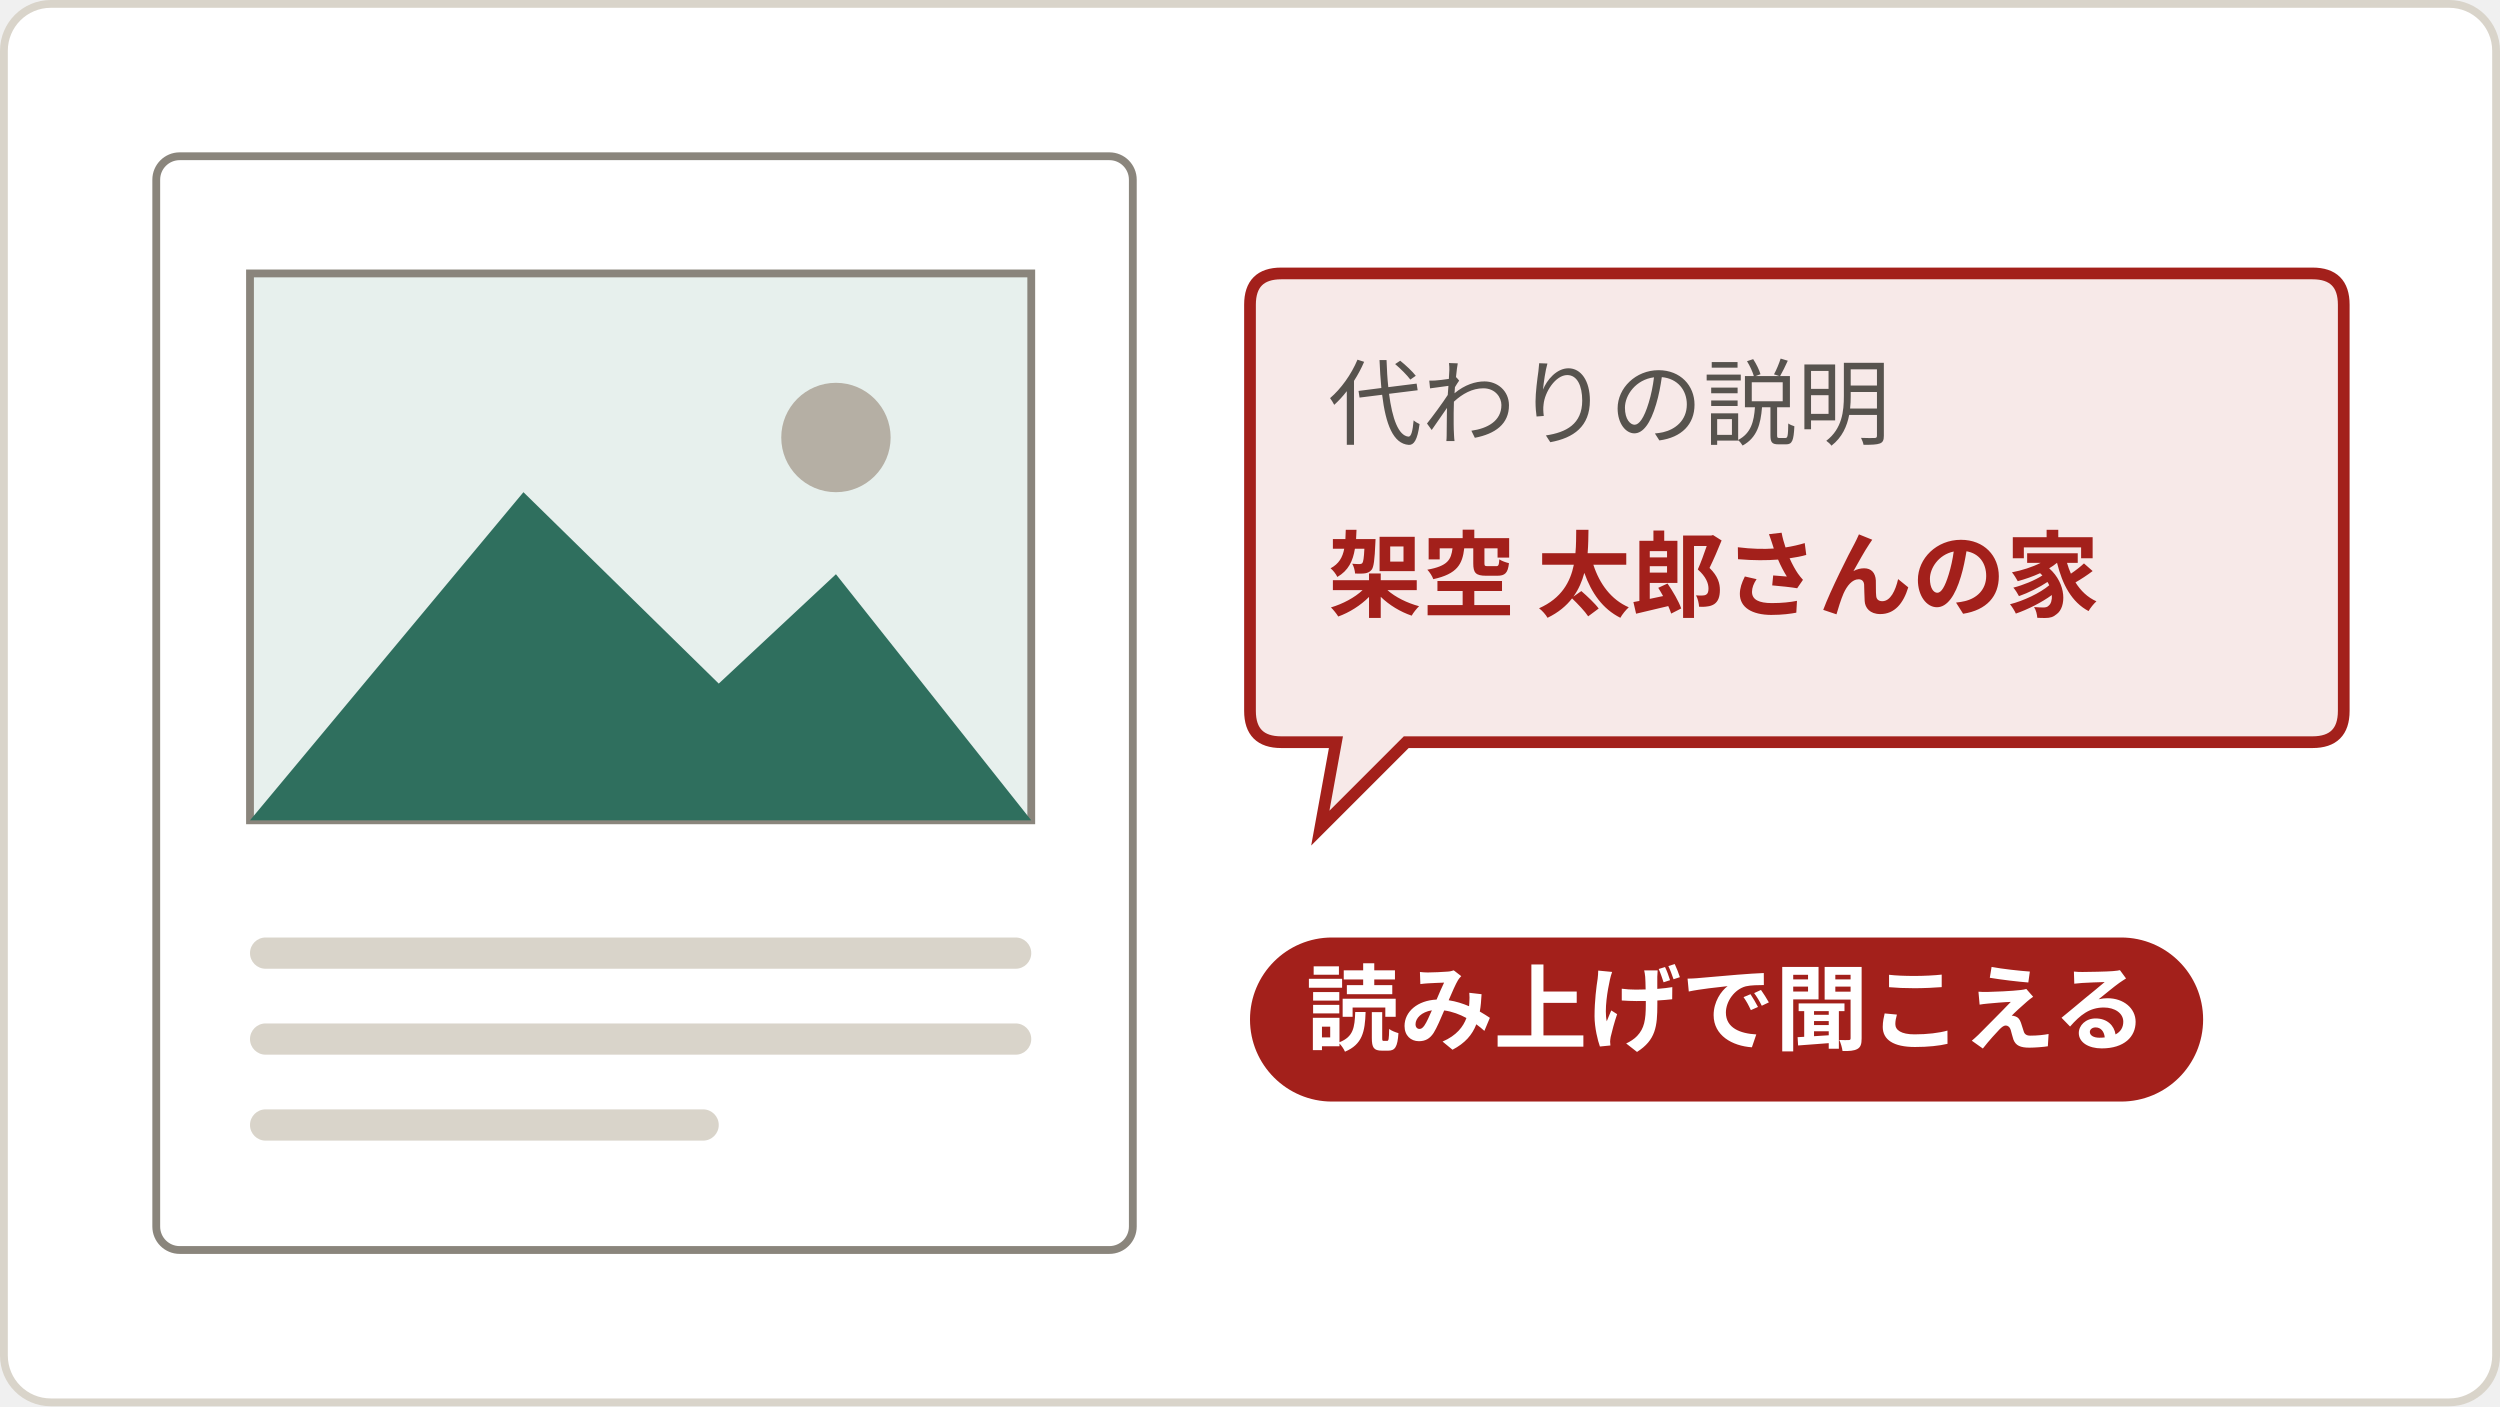
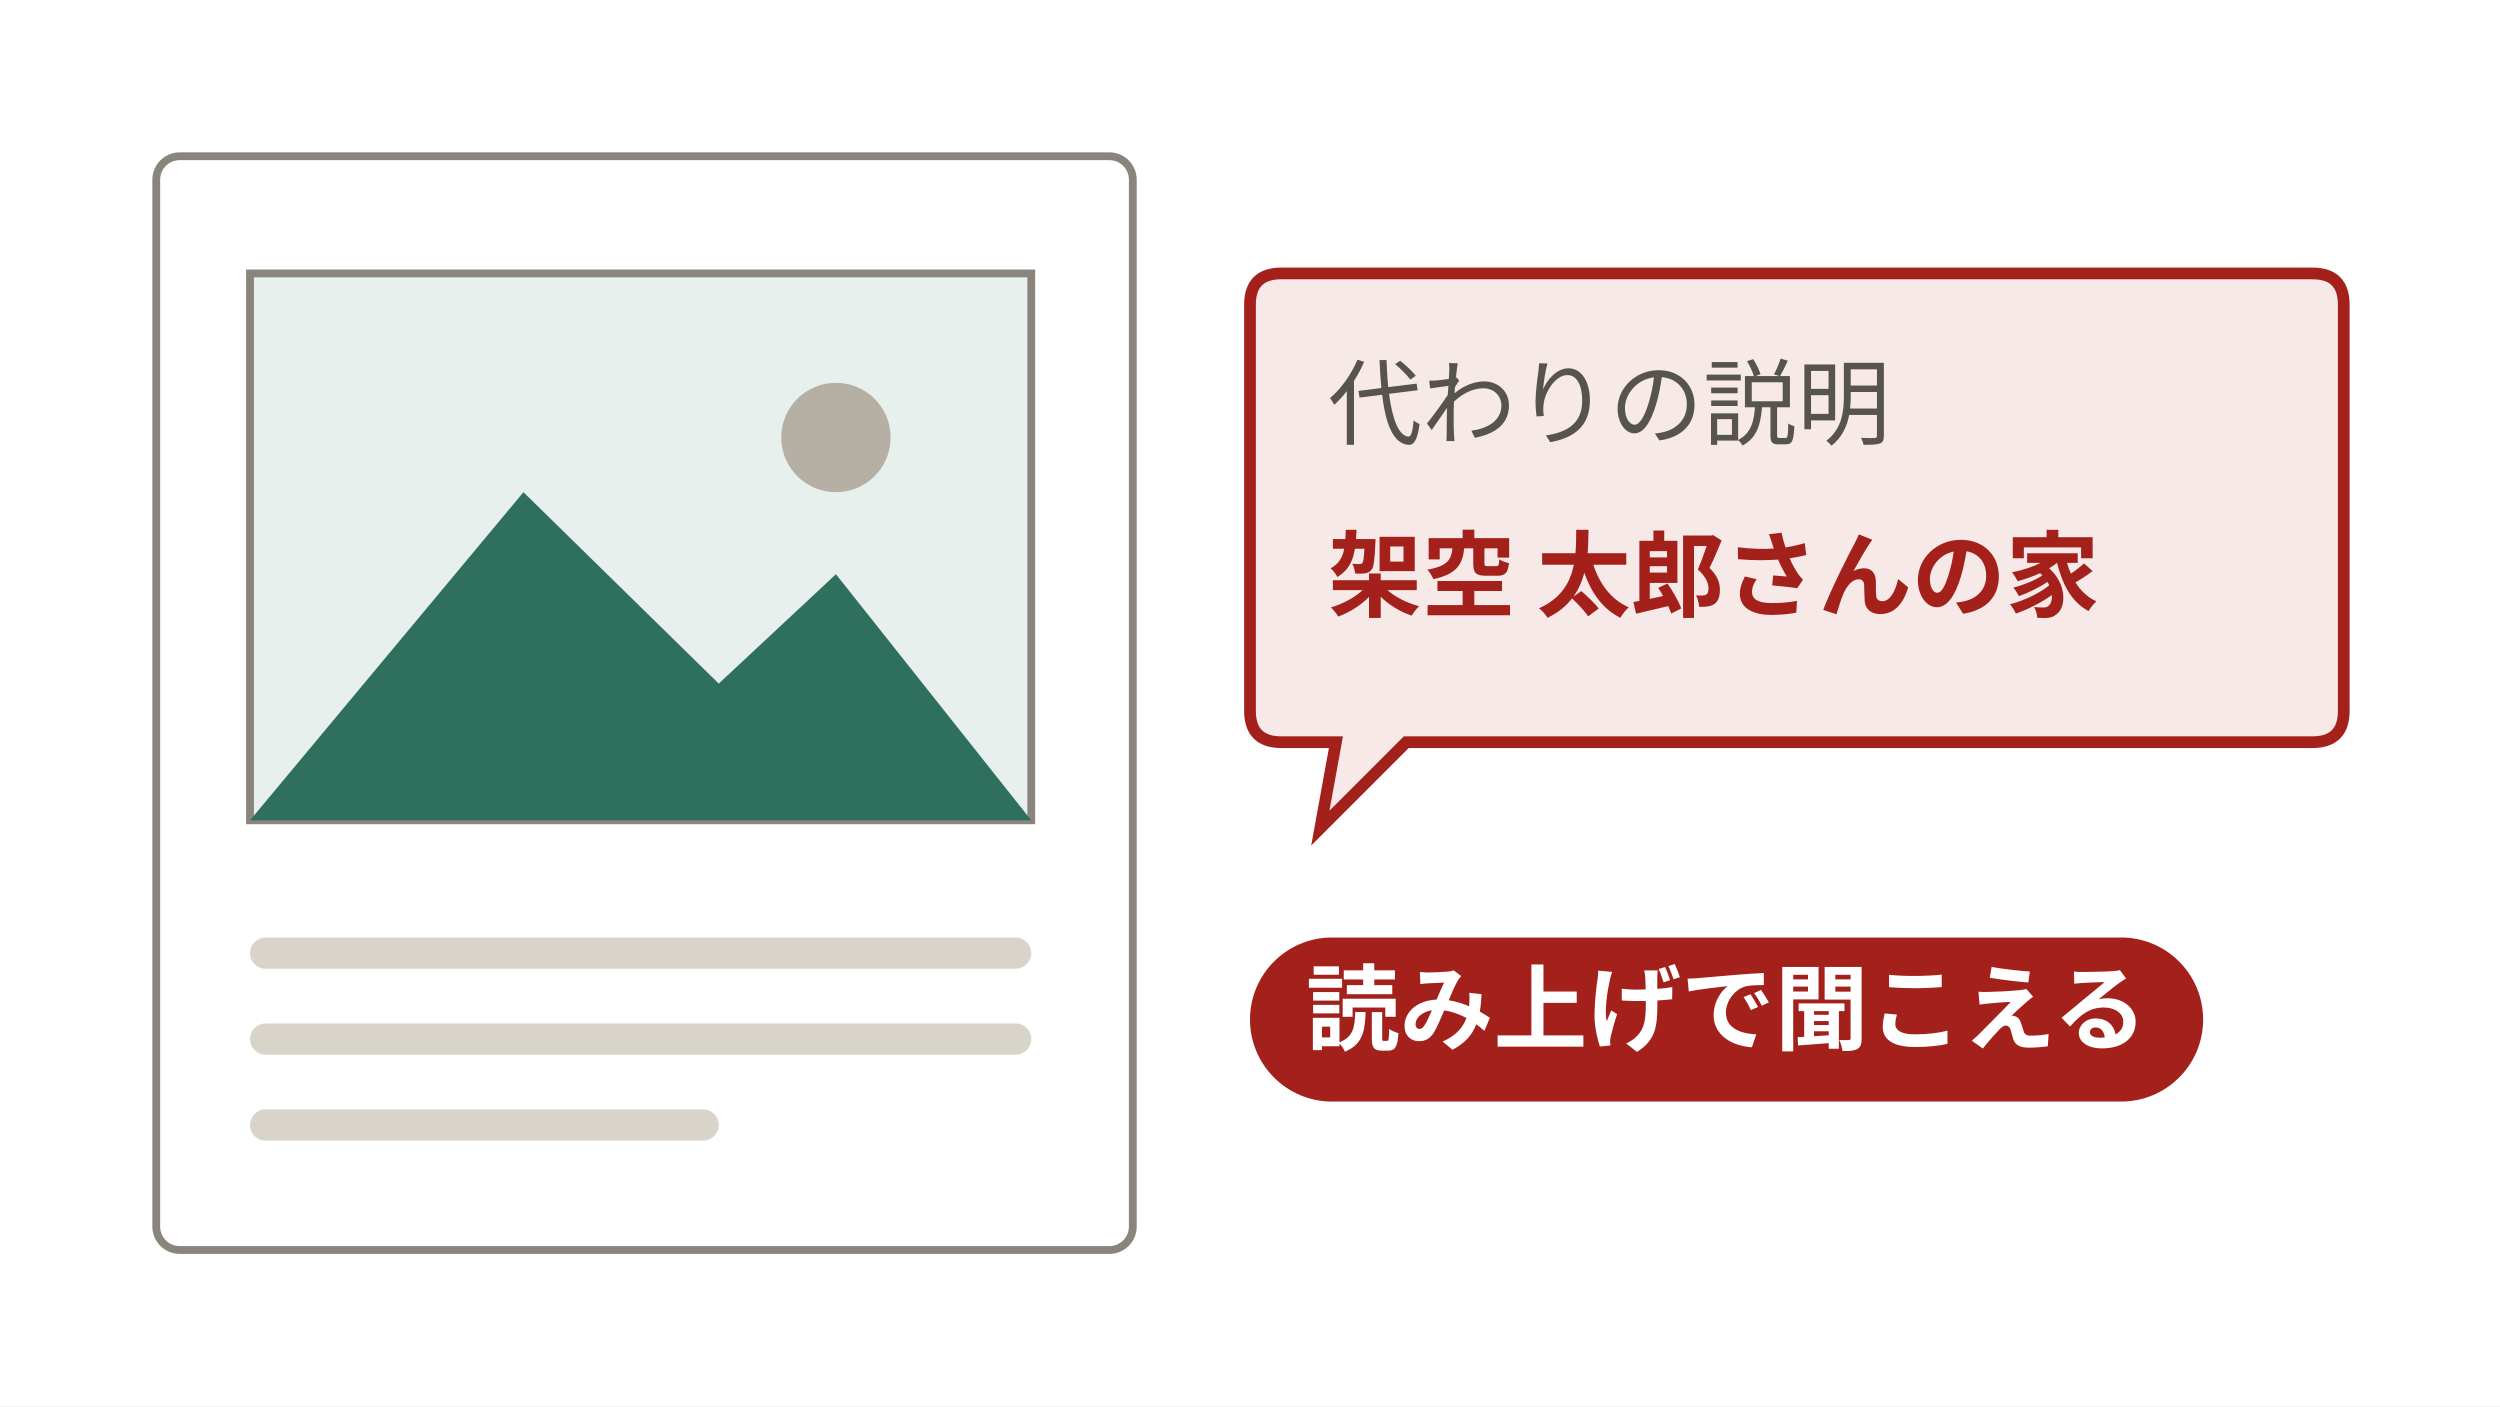
<svg xmlns="http://www.w3.org/2000/svg" viewBox="0 0 640 360" width="640" height="360" font-family="'Noto Sans JP', 'Hiragino Sans', 'Yu Gothic', Meiryo, sans-serif" role="img">
-   <rect x="1" y="1" width="638" height="358" rx="12" fill="#ffffff" stroke="#d9d4ca" stroke-width="2" />
+   <rect width="640" height="360" fill="#ffffff" />
  <rect x="40" y="40" width="250" height="280" rx="6" fill="#ffffff" stroke="#8a857c" stroke-width="2" />
  <rect x="64" y="70" width="200" height="140" rx="0" fill="#e7f0ed" stroke="#8a857c" stroke-width="2" />
  <circle cx="214" cy="112" r="14" fill="#b5afa4" />
  <polygon points="64,210 134,126 184,175 214,147 264,210" fill="#2f6f5e" />
  <rect x="64" y="240" width="200" height="8" rx="4" fill="#d9d4ca" />
  <rect x="64" y="262" width="200" height="8" rx="4" fill="#d9d4ca" />
  <rect x="64" y="284" width="120" height="8" rx="4" fill="#d9d4ca" />
  <path d="M320 78 Q320 70 328 70 H592 Q600 70 600 78 V182 Q600 190 592 190 H360 L338 212 L342 190 H328 Q320 190 320 182 Z" fill="#f7e9e8" stroke="#a3201b" stroke-width="3" />
  <text x="340" y="112" font-size="24" fill="#57534e" font-weight="500" text-anchor="start">代わりの説明</text>
  <text x="340" y="156" font-size="24" fill="#a3201b" font-weight="700" text-anchor="start">架空 太郎さんの家</text>
  <rect x="320" y="240" width="244" height="42" rx="21" fill="#a3201b" />
  <text x="442" y="267" font-size="24" fill="#ffffff" font-weight="700" text-anchor="middle">読み上げで聞こえる</text>
</svg>
